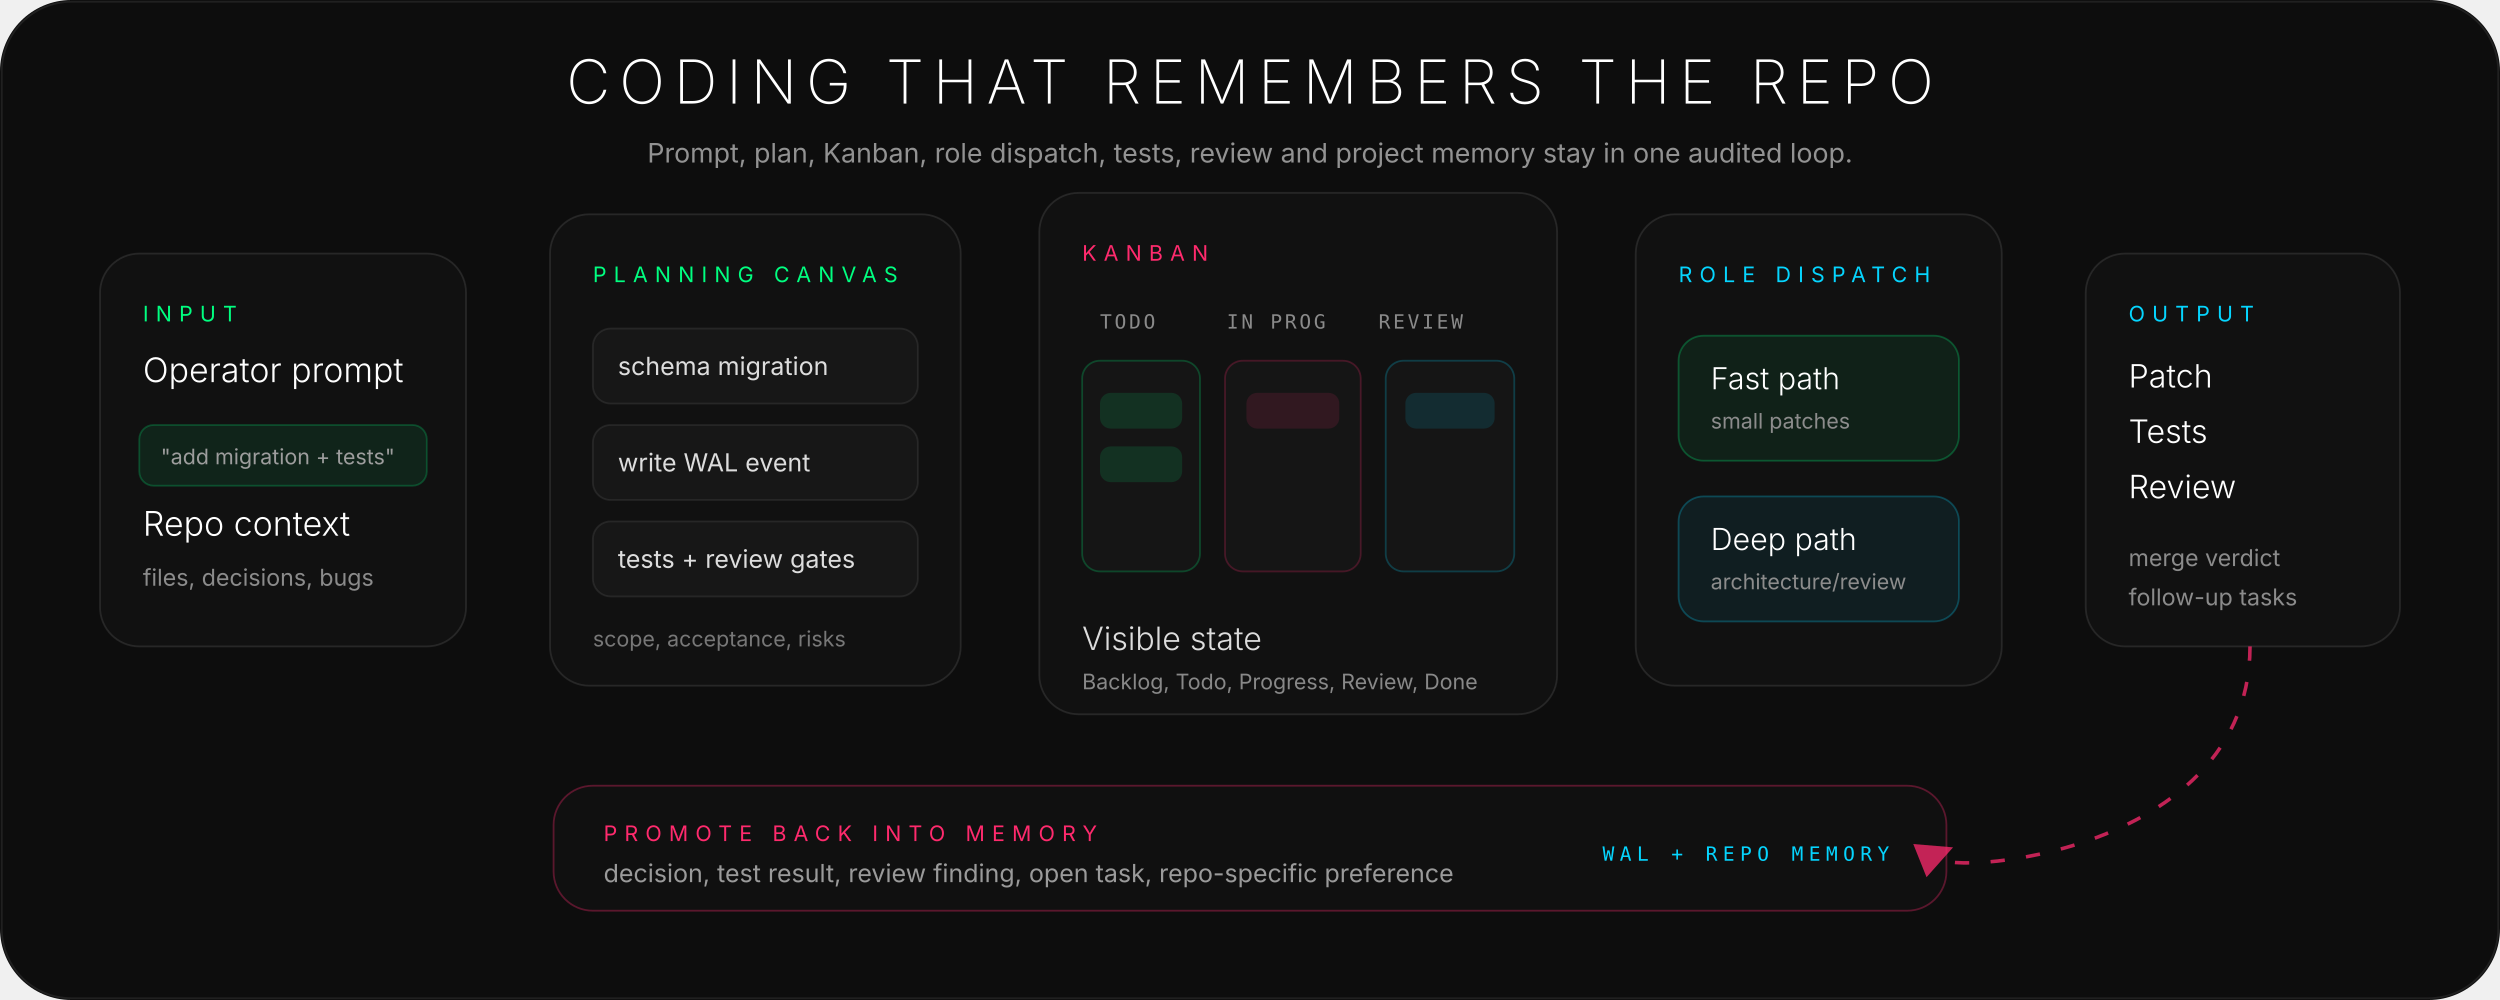
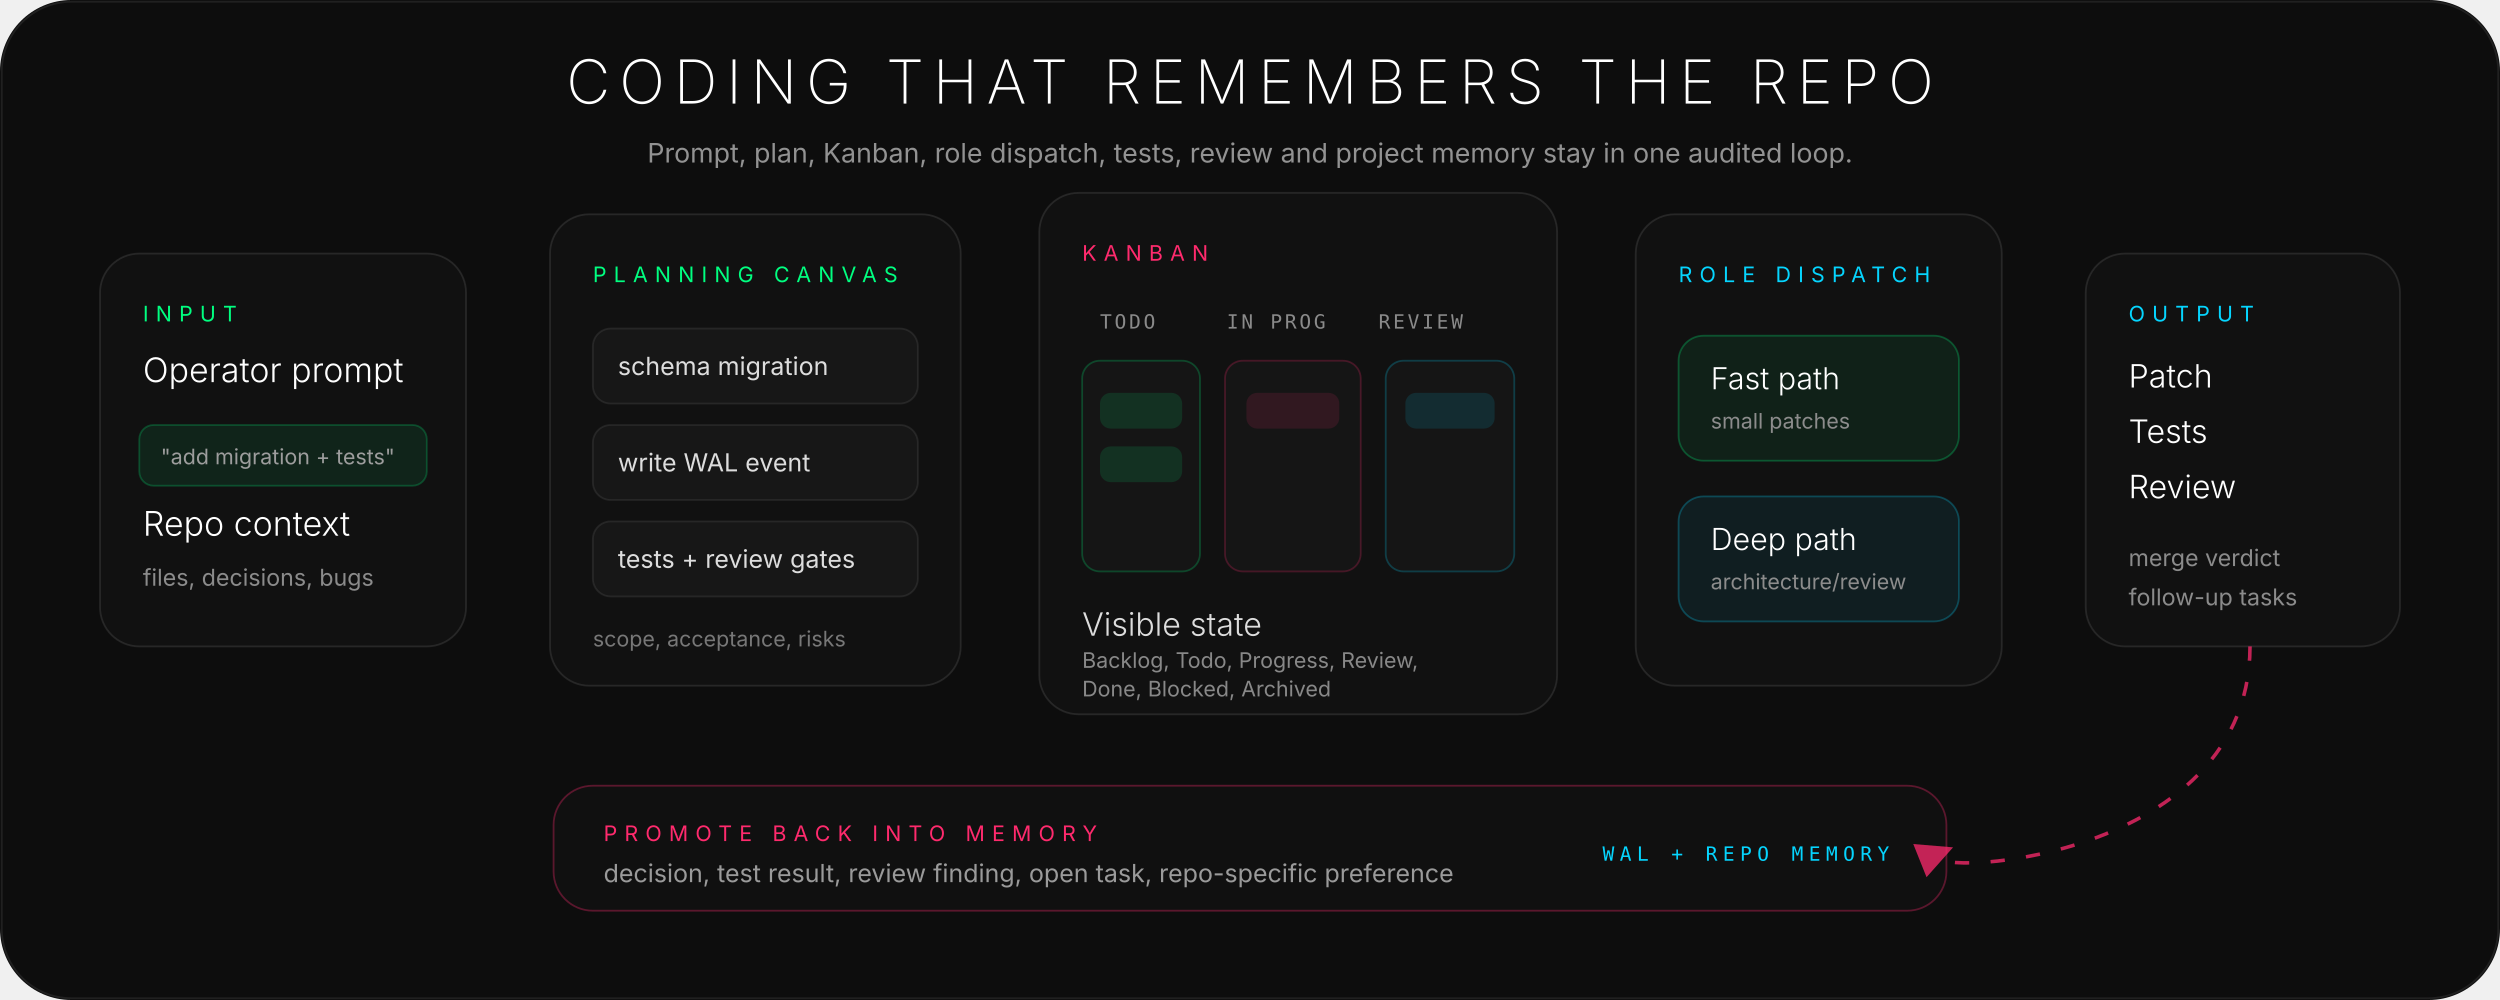
<svg xmlns="http://www.w3.org/2000/svg" width="1400" height="560" viewBox="0 0 1400 560" fill="none" role="img" aria-labelledby="title desc">
  <defs>
    <marker id="arrowGreen" markerWidth="10" markerHeight="10" refX="8" refY="5" orient="auto">
      <path d="M0 0 L10 5 L0 10 Z" fill="#00ff80" />
    </marker>
    <marker id="arrowCyan" markerWidth="10" markerHeight="10" refX="8" refY="5" orient="auto">
      <path d="M0 0 L10 5 L0 10 Z" fill="#05d5ff" />
    </marker>
    <marker id="arrowPink" markerWidth="10" markerHeight="10" refX="8" refY="5" orient="auto">
      <path d="M0 0 L10 5 L0 10 Z" fill="#ff2a6d" />
    </marker>
    <filter id="glow" x="-25%" y="-80%" width="150%" height="260%">
      <feGaussianBlur stdDeviation="7" result="b" />
      <feMerge>
        <feMergeNode in="b" />
        <feMergeNode in="SourceGraphic" />
      </feMerge>
    </filter>
    <style>
      .sans{font-family:"SF Pro Display",Inter,"Helvetica Neue",ui-sans-serif,system-ui,-apple-system,"Segoe UI",sans-serif}
      .mono{font-family:"SF Mono",ui-monospace,SFMono-Regular,Menlo,Consolas,monospace}
      .panel{fill:#111;stroke:white;stroke-opacity:.1}
      .task{fill:#171717;stroke:white;stroke-opacity:.08}
    </style>
  </defs>
  <rect width="1400" height="560" rx="40" fill="#0d0d0d" />
  <rect x="1" y="1" width="1398" height="558" rx="39" stroke="white" stroke-opacity=".08" />
  <text x="700" y="58" text-anchor="middle" fill="white" class="sans" font-size="34" font-weight="200" letter-spacing="5">CODING THAT REMEMBERS THE REPO</text>
  <text x="700" y="91" text-anchor="middle" fill="#929292" class="sans" font-size="15">Prompt, plan, Kanban, role dispatch, tests, review and project memory stay in one audited loop.</text>
  <g class="sans">
    <g transform="translate(56 142)">
      <rect class="panel" width="205" height="220" rx="22" stroke="#00ff80" stroke-opacity=".34" />
      <text x="24" y="38" fill="#00ff80" font-size="12" letter-spacing="4">INPUT</text>
      <text x="24" y="72" fill="white" font-size="19" font-weight="300">Operator prompt</text>
      <rect x="22" y="96" width="161" height="34" rx="8" fill="#00ff80" fill-opacity=".08" stroke="#00ff80" stroke-opacity=".22" />
      <text x="34" y="118" fill="#9d9d9d" font-size="12">"add migration + tests"</text>
      <text x="24" y="158" fill="white" font-size="19" font-weight="300">Repo context</text>
      <text x="24" y="186" fill="#8b8b8b" font-size="13">files, decisions, bugs</text>
    </g>
    <g transform="translate(308 120)">
      <rect class="panel" width="230" height="264" rx="22" stroke="#00ff80" stroke-opacity=".38" />
      <text x="24" y="38" fill="#00ff80" font-size="12" letter-spacing="4">PLANNING CANVAS</text>
      <rect class="task" x="24" y="64" width="182" height="42" rx="10" />
      <text x="38" y="90" fill="#ddd" font-size="14">schema migration</text>
      <rect class="task" x="24" y="118" width="182" height="42" rx="10" />
      <text x="38" y="144" fill="#ddd" font-size="14">write WAL event</text>
      <rect class="task" x="24" y="172" width="182" height="42" rx="10" />
      <text x="38" y="198" fill="#ddd" font-size="14">tests + review gates</text>
      <text x="24" y="242" fill="#777" font-size="12">scope, acceptance, risks</text>
    </g>
    <g transform="translate(582 108)">
      <rect class="panel" width="290" height="292" rx="22" stroke="#ff2a6d" stroke-opacity=".35" />
      <text x="24" y="38" fill="#ff2a6d" font-size="12" letter-spacing="4">KANBAN</text>
      <g font-size="11" class="mono" letter-spacing="1.5">
        <text x="34" y="76" fill="#8a8a8a">TODO</text>
        <text x="105" y="76" fill="#8a8a8a">IN PROG</text>
        <text x="190" y="76" fill="#8a8a8a">REVIEW</text>
      </g>
      <rect x="24" y="94" width="66" height="118" rx="10" fill="#151515" stroke="#00ff80" stroke-opacity=".22" />
      <rect x="104" y="94" width="76" height="118" rx="10" fill="#151515" stroke="#ff2a6d" stroke-opacity=".22" />
      <rect x="194" y="94" width="72" height="118" rx="10" fill="#151515" stroke="#05d5ff" stroke-opacity=".22" />
      <rect x="34" y="112" width="46" height="20" rx="6" fill="#00ff80" fill-opacity=".12" />
      <rect x="34" y="142" width="46" height="20" rx="6" fill="#00ff80" fill-opacity=".12" />
      <rect x="116" y="112" width="52" height="20" rx="6" fill="#ff2a6d" fill-opacity=".12" />
      <rect x="205" y="112" width="50" height="20" rx="6" fill="#05d5ff" fill-opacity=".12" />
-       <text x="24" y="256" fill="#ddd" font-size="18" font-weight="300">Visible state</text>
-       <text x="24" y="278" fill="#888" font-size="12">Backlog, Todo, Progress, Review, Done</text>
+       <text x="24" y="248" fill="#ddd" font-size="18" font-weight="300">Visible state</text>
+       <text x="24" y="266" fill="#888" font-size="12">Backlog, Todo, Progress, Review,</text>
+       <text x="24" y="282" fill="#888" font-size="12">Done, Blocked, Archived</text>
    </g>
    <g transform="translate(916 120)">
      <rect class="panel" width="205" height="264" rx="22" stroke="#05d5ff" stroke-opacity=".36" />
      <text x="24" y="38" fill="#05d5ff" font-size="12" letter-spacing="4">ROLE DISPATCH</text>
      <rect x="24" y="68" width="157" height="70" rx="14" fill="#00ff80" fill-opacity=".07" stroke="#00ff80" stroke-opacity=".26" />
      <text x="42" y="98" fill="white" font-size="17" font-weight="300">Fast path</text>
      <text x="42" y="120" fill="#8c8c8c" font-size="12">small patches</text>
      <rect x="24" y="158" width="157" height="70" rx="14" fill="#05d5ff" fill-opacity=".07" stroke="#05d5ff" stroke-opacity=".26" />
      <text x="42" y="188" fill="white" font-size="17" font-weight="300">Deep path</text>
      <text x="42" y="210" fill="#8c8c8c" font-size="12">architecture/review</text>
    </g>
    <g transform="translate(1168 142)">
      <rect class="panel" width="176" height="220" rx="22" stroke="#05d5ff" stroke-opacity=".34" />
      <text x="24" y="38" fill="#05d5ff" font-size="12" letter-spacing="4">OUTPUT</text>
      <text x="24" y="75" fill="white" font-size="18" font-weight="300">Patch</text>
      <text x="24" y="106" fill="white" font-size="18" font-weight="300">Tests</text>
      <text x="24" y="137" fill="white" font-size="18" font-weight="300">Review</text>
      <text x="24" y="175" fill="#8b8b8b" font-size="13">merge verdict</text>
      <text x="24" y="197" fill="#8b8b8b" font-size="13">follow-up tasks</text>
    </g>
  </g>
  <path d="M261 252 H305" stroke="#00ff80" stroke-width="2" marker-end="url(#arrowGreen)" filter="url(#glow)" />
  <path d="M538 252 H578" stroke="#ff2a6d" stroke-width="2" marker-end="url(#arrowPink)" filter="url(#glow)" />
  <path d="M872 252 H912" stroke="#05d5ff" stroke-width="2" marker-end="url(#arrowCyan)" filter="url(#glow)" />
  <path d="M1121 252 H1164" stroke="#05d5ff" stroke-width="2" marker-end="url(#arrowCyan)" filter="url(#glow)" />
  <g transform="translate(310 440)" class="sans">
    <rect width="780" height="70" rx="22" fill="#101010" stroke="#ff2a6d" stroke-opacity=".32" />
    <text x="28" y="31" fill="#ff2a6d" font-size="12" letter-spacing="4">PROMOTE BACK INTO MEMORY</text>
    <text x="28" y="54" fill="#9a9a9a" font-size="14">decision, test result, review finding, open task, repo-specific preference</text>
    <text x="748" y="42" text-anchor="end" fill="#05d5ff" class="mono" font-size="11" letter-spacing="3">WAL + REPO MEMORY</text>
  </g>
  <path d="M1260 362 C 1260 492, 1050 492, 1090 476" stroke="#ff2a6d" stroke-width="2" stroke-dasharray="8 12" marker-end="url(#arrowPink)" opacity=".75" />
</svg>
